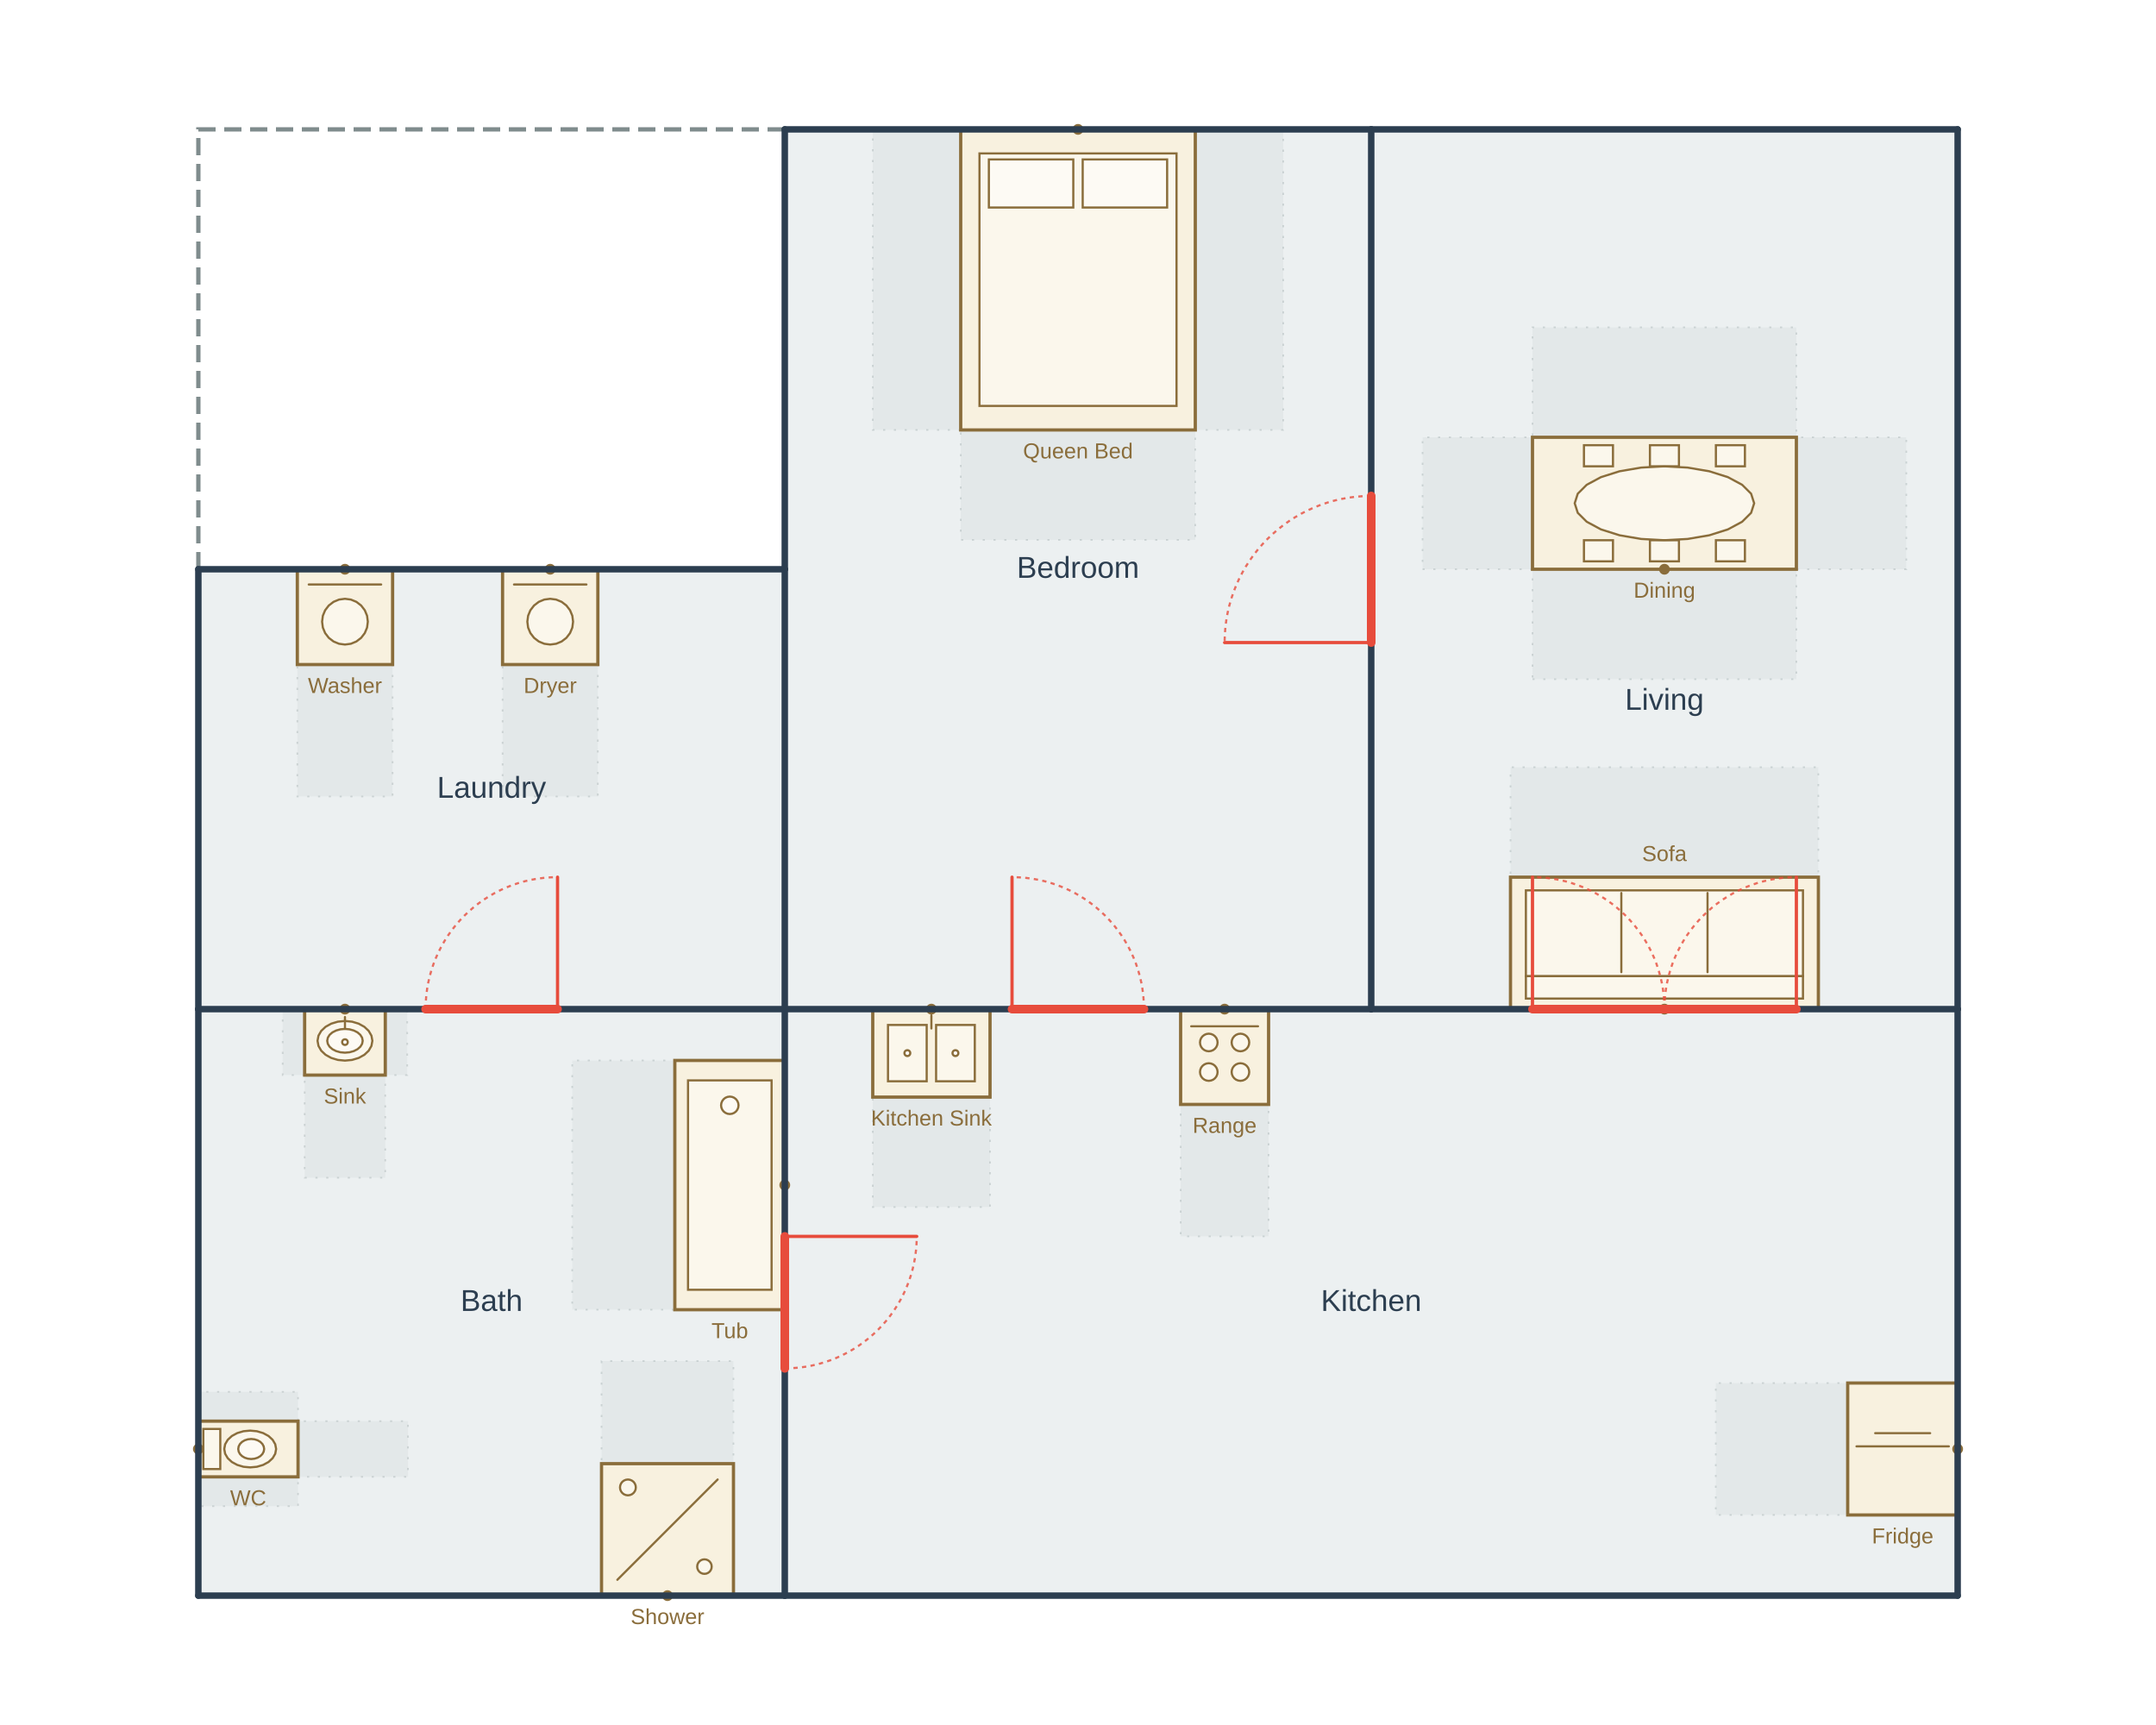
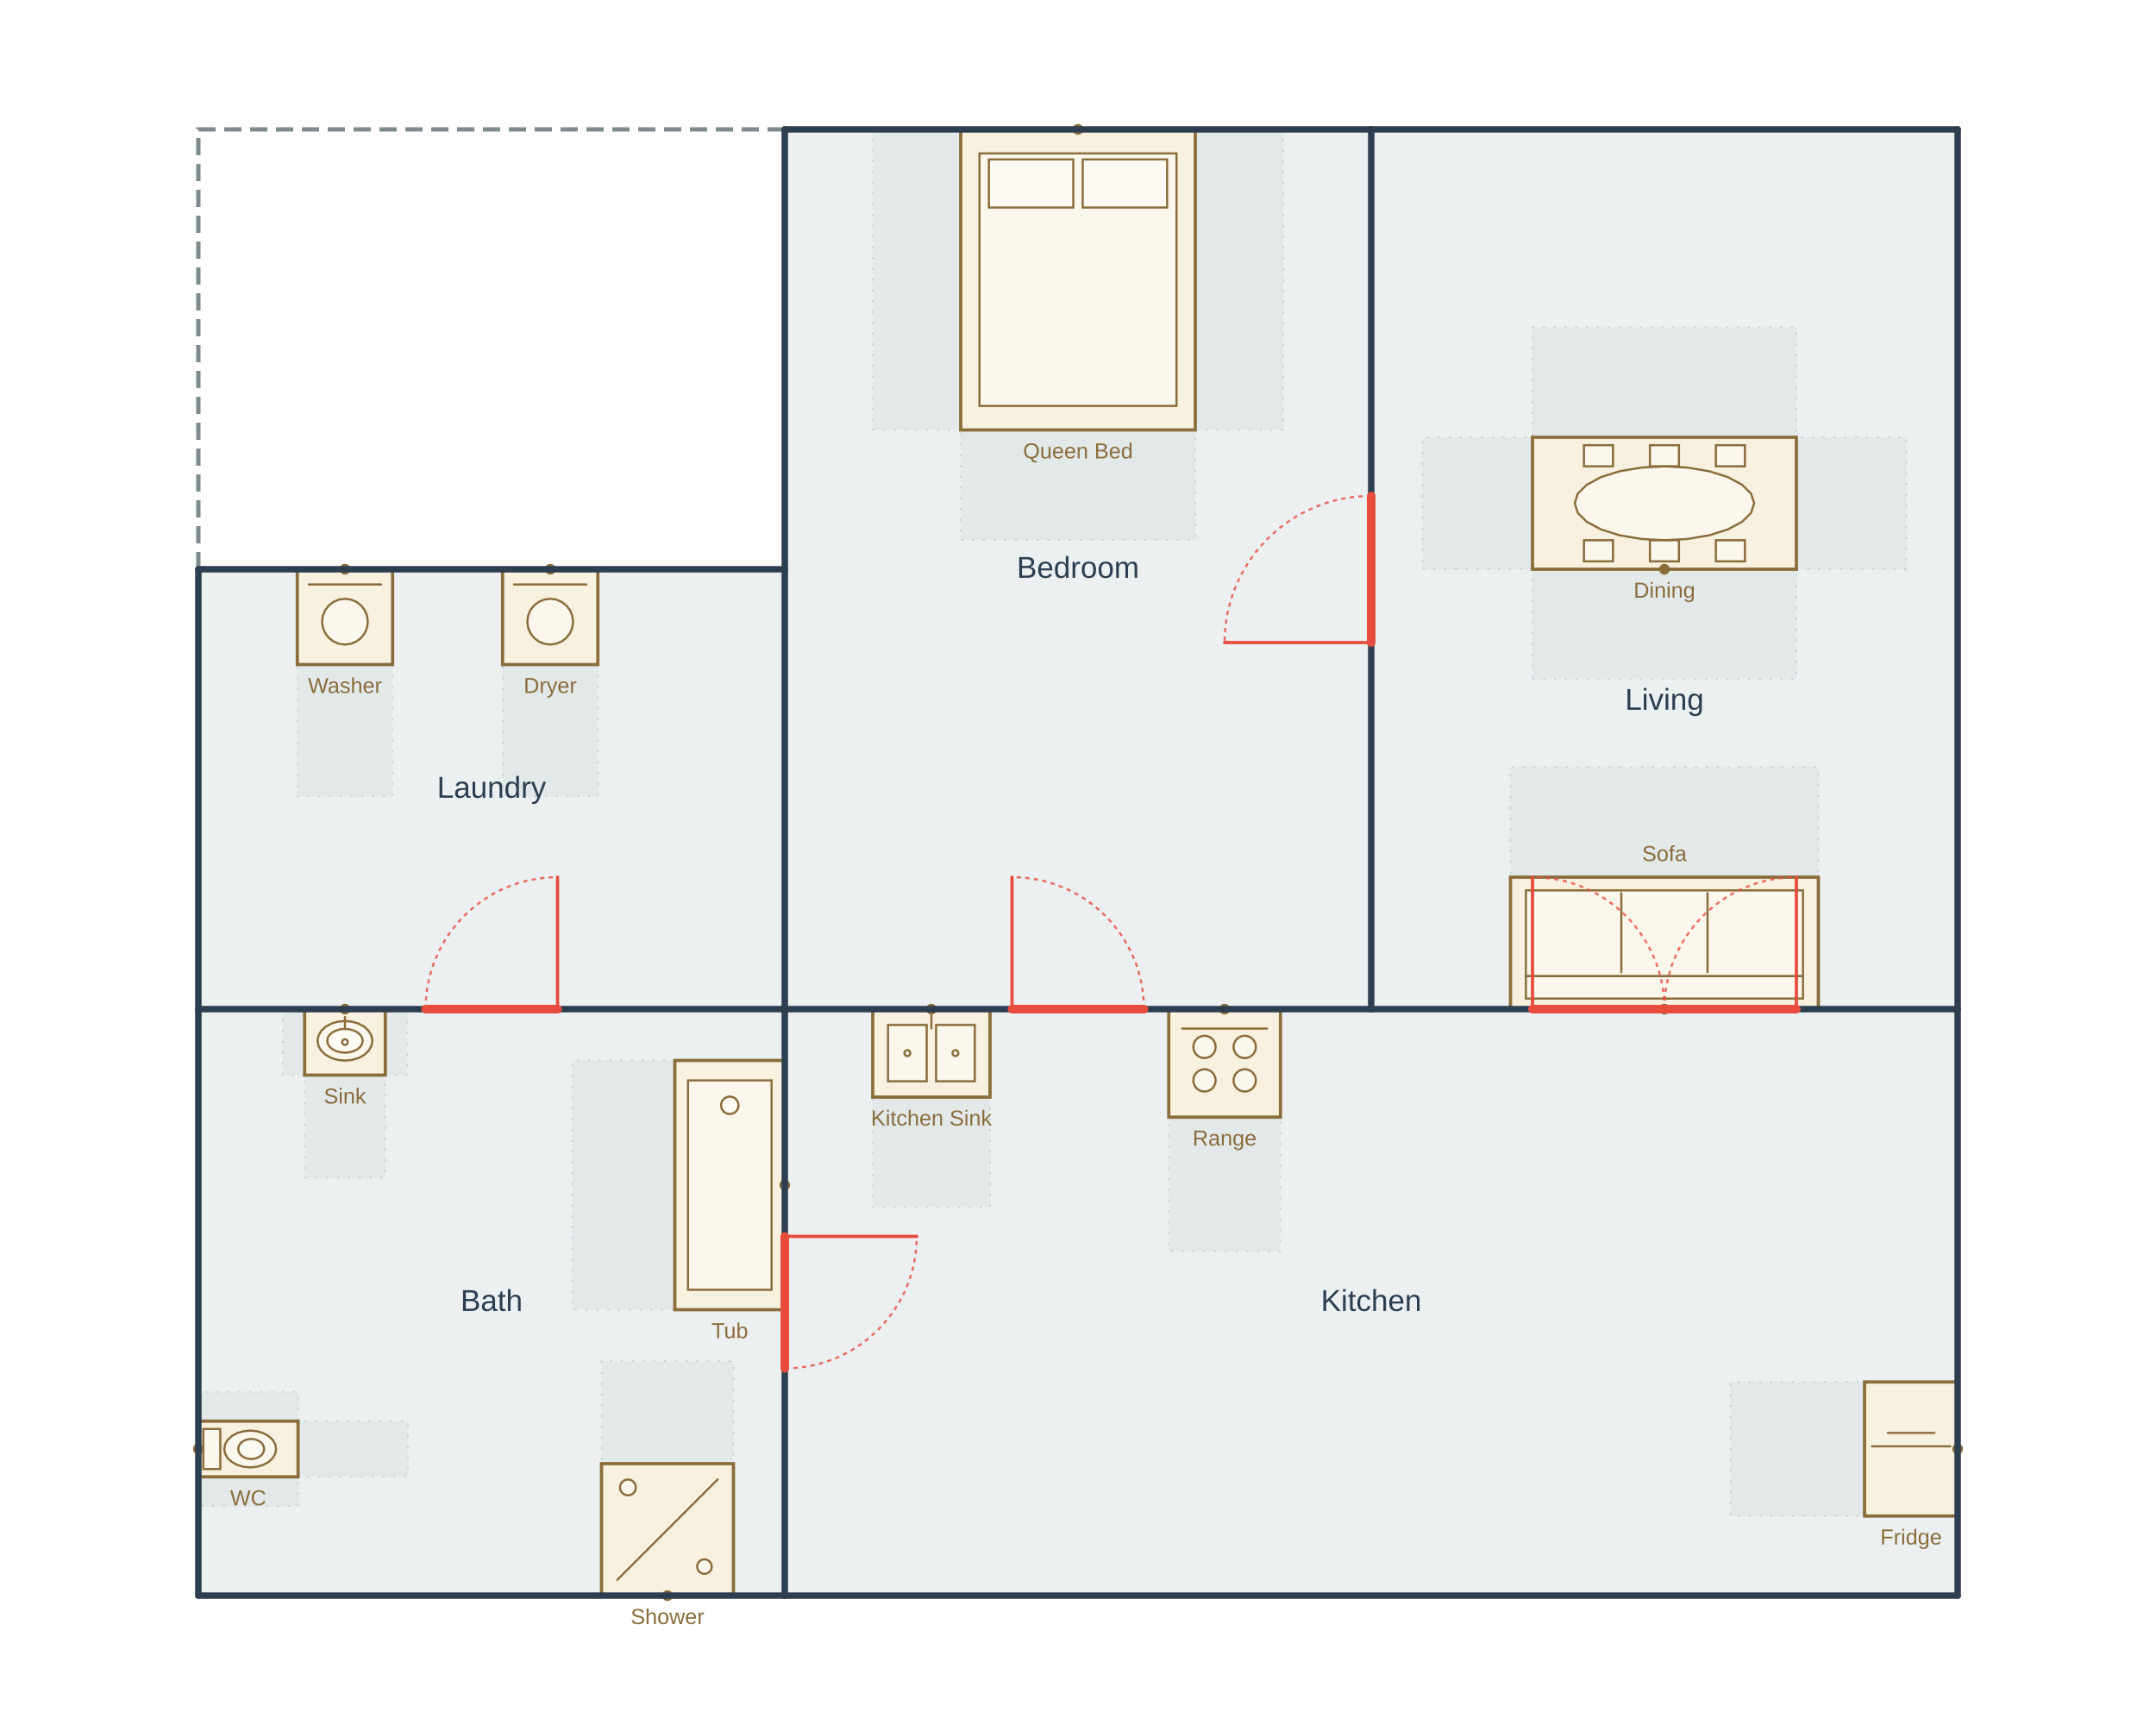
<svg xmlns="http://www.w3.org/2000/svg" width="1000" height="800" viewBox="0 0 1000 800">
  <defs>
    <style>
      .room-label { font-family: Arial, sans-serif; font-weight: 500; }
    </style>
  </defs>
  <rect width="1000" height="800" fill="#ffffff" />
  <path d="M 92.00 740.00 L 908.00 740.00 L 908.00 60.00 L 92.00 60.00 Z" fill="none" stroke="#7f8c8d" stroke-width="2" stroke-dasharray="8,4" />
  <path d="M 92.00 740.00 L 364.00 740.00 L 364.00 468.00 L 92.00 468.00 Z" fill="#ecf0f1" stroke="#bdc3c7" stroke-width="1" />
  <path d="M 364.00 740.00 L 908.00 740.00 L 908.00 468.00 L 364.00 468.00 Z" fill="#ecf0f1" stroke="#bdc3c7" stroke-width="1" />
  <path d="M 92.00 468.00 L 364.00 468.00 L 364.00 264.00 L 92.00 264.00 Z" fill="#ecf0f1" stroke="#bdc3c7" stroke-width="1" />
  <path d="M 364.00 468.00 L 636.00 468.00 L 636.00 60.00 L 364.00 60.00 Z" fill="#ecf0f1" stroke="#bdc3c7" stroke-width="1" />
  <path d="M 636.00 468.00 L 908.00 468.00 L 908.00 60.00 L 636.00 60.00 Z" fill="#ecf0f1" stroke="#bdc3c7" stroke-width="1" />
  <path class="object-clearance" d="M 138.24 659.08 L 138.24 684.92 L 189.24 684.92 L 189.24 659.08 Z" fill="#7f8c8d" fill-opacity="0.08" stroke="#7f8c8d" stroke-opacity="0.28" stroke-width="0.75" stroke-dasharray="1,4" />
  <path class="object-clearance" d="M 92.00 645.48 L 92.00 659.08 L 138.24 659.08 L 138.24 645.48 Z" fill="#7f8c8d" fill-opacity="0.08" stroke="#7f8c8d" stroke-opacity="0.28" stroke-width="0.75" stroke-dasharray="1,4" />
  <path class="object-clearance" d="M 92.00 684.92 L 92.00 698.52 L 138.24 698.52 L 138.24 684.92 Z" fill="#7f8c8d" fill-opacity="0.08" stroke="#7f8c8d" stroke-opacity="0.28" stroke-width="0.75" stroke-dasharray="1,4" />
  <path class="object-clearance" d="M 178.70 498.60 L 141.30 498.60 L 141.30 546.20 L 178.70 546.20 Z" fill="#7f8c8d" fill-opacity="0.08" stroke="#7f8c8d" stroke-opacity="0.28" stroke-width="0.75" stroke-dasharray="1,4" />
  <path class="object-clearance" d="M 188.90 468.00 L 178.70 468.00 L 178.70 498.60 L 188.90 498.60 Z" fill="#7f8c8d" fill-opacity="0.08" stroke="#7f8c8d" stroke-opacity="0.28" stroke-width="0.75" stroke-dasharray="1,4" />
  <path class="object-clearance" d="M 141.30 468.00 L 131.10 468.00 L 131.10 498.60 L 141.30 498.60 Z" fill="#7f8c8d" fill-opacity="0.08" stroke="#7f8c8d" stroke-opacity="0.28" stroke-width="0.75" stroke-dasharray="1,4" />
  <path class="object-clearance" d="M 279.00 678.80 L 340.20 678.80 L 340.20 631.20 L 279.00 631.20 Z" fill="#7f8c8d" fill-opacity="0.08" stroke="#7f8c8d" stroke-opacity="0.28" stroke-width="0.75" stroke-dasharray="1,4" />
  <path class="object-clearance" d="M 313.00 607.40 L 313.00 491.80 L 265.40 491.80 L 265.40 607.40 Z" fill="#7f8c8d" fill-opacity="0.08" stroke="#7f8c8d" stroke-opacity="0.28" stroke-width="0.75" stroke-dasharray="1,4" />
  <path class="object-clearance" d="M 459.20 508.80 L 404.80 508.80 L 404.80 559.80 L 459.20 559.80 Z" fill="#7f8c8d" fill-opacity="0.08" stroke="#7f8c8d" stroke-opacity="0.28" stroke-width="0.75" stroke-dasharray="1,4" />
-   <path class="object-clearance" d="M 588.40 512.20 L 547.60 512.20 L 547.60 573.40 L 588.40 573.40 Z" fill="#7f8c8d" fill-opacity="0.08" stroke="#7f8c8d" stroke-opacity="0.28" stroke-width="0.75" stroke-dasharray="1,4" />
-   <path class="object-clearance" d="M 857.00 702.60 L 857.00 641.40 L 795.80 641.40 L 795.80 702.60 Z" fill="#7f8c8d" fill-opacity="0.08" stroke="#7f8c8d" stroke-opacity="0.28" stroke-width="0.75" stroke-dasharray="1,4" />
+   <path class="object-clearance" d="M 593.91 518.09 L 542.09 518.09 L 542.09 580.27 L 593.91 580.27 Z" fill="#7f8c8d" fill-opacity="0.08" stroke="#7f8c8d" stroke-opacity="0.28" stroke-width="0.75" stroke-dasharray="1,4" />
+   <path class="object-clearance" d="M 864.82 703.09 L 864.82 640.91 L 802.64 640.91 L 802.64 703.09 Z" fill="#7f8c8d" fill-opacity="0.08" stroke="#7f8c8d" stroke-opacity="0.28" stroke-width="0.75" stroke-dasharray="1,4" />
  <path class="object-clearance" d="M 182.10 308.20 L 137.90 308.20 L 137.90 369.40 L 182.10 369.40 Z" fill="#7f8c8d" fill-opacity="0.08" stroke="#7f8c8d" stroke-opacity="0.28" stroke-width="0.75" stroke-dasharray="1,4" />
  <path class="object-clearance" d="M 277.30 308.20 L 233.10 308.20 L 233.10 369.40 L 277.30 369.40 Z" fill="#7f8c8d" fill-opacity="0.08" stroke="#7f8c8d" stroke-opacity="0.28" stroke-width="0.75" stroke-dasharray="1,4" />
  <path class="object-clearance" d="M 554.40 199.40 L 445.60 199.40 L 445.60 250.40 L 554.40 250.40 Z" fill="#7f8c8d" fill-opacity="0.08" stroke="#7f8c8d" stroke-opacity="0.28" stroke-width="0.75" stroke-dasharray="1,4" />
  <path class="object-clearance" d="M 595.20 60.00 L 554.40 60.00 L 554.40 199.40 L 595.20 199.40 Z" fill="#7f8c8d" fill-opacity="0.08" stroke="#7f8c8d" stroke-opacity="0.28" stroke-width="0.75" stroke-dasharray="1,4" />
  <path class="object-clearance" d="M 445.60 60.00 L 404.80 60.00 L 404.80 199.40 L 445.60 199.40 Z" fill="#7f8c8d" fill-opacity="0.08" stroke="#7f8c8d" stroke-opacity="0.28" stroke-width="0.75" stroke-dasharray="1,4" />
  <path class="object-clearance" d="M 700.60 406.80 L 843.40 406.80 L 843.40 355.80 L 700.60 355.80 Z" fill="#7f8c8d" fill-opacity="0.08" stroke="#7f8c8d" stroke-opacity="0.28" stroke-width="0.75" stroke-dasharray="1,4" />
  <path class="object-clearance" d="M 710.80 202.80 L 833.20 202.80 L 833.20 151.80 L 710.80 151.80 Z" fill="#7f8c8d" fill-opacity="0.08" stroke="#7f8c8d" stroke-opacity="0.28" stroke-width="0.75" stroke-dasharray="1,4" />
  <path class="object-clearance" d="M 710.80 315.00 L 833.20 315.00 L 833.20 264.00 L 710.80 264.00 Z" fill="#7f8c8d" fill-opacity="0.08" stroke="#7f8c8d" stroke-opacity="0.28" stroke-width="0.75" stroke-dasharray="1,4" />
  <path class="object-clearance" d="M 659.80 264.00 L 710.80 264.00 L 710.80 202.80 L 659.80 202.80 Z" fill="#7f8c8d" fill-opacity="0.08" stroke="#7f8c8d" stroke-opacity="0.28" stroke-width="0.75" stroke-dasharray="1,4" />
  <path class="object-clearance" d="M 833.20 264.00 L 884.20 264.00 L 884.20 202.80 L 833.20 202.80 Z" fill="#7f8c8d" fill-opacity="0.08" stroke="#7f8c8d" stroke-opacity="0.28" stroke-width="0.75" stroke-dasharray="1,4" />
  <g class="fixture fixture-toilet" data-object="wc1" data-catalog-id="builtin.sanitary.toilet.floor_mounted">
    <path class="fixture-base fixture-toilet" d="M 92.00 659.08 L 92.00 684.92 L 138.24 684.92 L 138.24 659.08 Z" fill="#f8f1df" stroke="#8a6d3b" stroke-width="1.5" />
    <path class="fixture-detail fixture-toilet-tank" d="M 94.31 662.70 L 94.31 681.30 L 102.17 681.30 L 102.17 662.70 Z" fill="#ffffff" fill-opacity="0.42" stroke="#8a6d3b" stroke-width="1" />
    <path class="fixture-detail fixture-toilet-bowl" d="M 116.04 680.53 L 119.16 680.24 L 122.06 679.38 L 124.55 678.03 L 126.46 676.26 L 127.66 674.21 L 128.07 672.00 L 127.66 669.79 L 126.46 667.74 L 124.55 665.97 L 122.06 664.62 L 119.16 663.76 L 116.04 663.47 L 112.93 663.76 L 110.03 664.62 L 107.54 665.97 L 105.63 667.74 L 104.43 669.79 L 104.02 672.00 L 104.43 674.21 L 105.63 676.26 L 107.54 678.03 L 110.03 679.38 L 112.93 680.24 Z" fill="#ffffff" fill-opacity="0.42" stroke="#8a6d3b" stroke-width="1" />
    <path class="fixture-detail fixture-toilet-water" d="M 116.51 676.65 L 118.06 676.49 L 119.51 676.03 L 120.76 675.29 L 121.71 674.33 L 122.31 673.20 L 122.52 672.00 L 122.31 670.80 L 121.71 669.67 L 120.76 668.71 L 119.51 667.97 L 118.06 667.51 L 116.51 667.35 L 114.95 667.51 L 113.50 667.97 L 112.26 668.71 L 111.30 669.67 L 110.70 670.80 L 110.50 672.00 L 110.70 673.20 L 111.30 674.33 L 112.26 675.29 L 113.50 676.03 L 114.95 676.49 Z" fill="#ffffff" fill-opacity="0.42" stroke="#8a6d3b" stroke-width="1" />
  </g>
  <circle data-object-origin="wc1" cx="92.00" cy="672.00" r="2.5" fill="#8a6d3b" />
  <g class="fixture fixture-bath-sink" data-object="lav1" data-catalog-id="builtin.sanitary.sink.wall_hung">
    <path class="fixture-base fixture-bath-sink" d="M 178.70 468.00 L 141.30 468.00 L 141.30 498.60 L 178.70 498.60 Z" fill="#f8f1df" stroke="#8a6d3b" stroke-width="1.5" />
    <path class="fixture-detail fixture-sink-basin" d="M 147.28 482.69 L 147.72 485.06 L 148.99 487.28 L 151.01 489.18 L 153.64 490.64 L 156.71 491.56 L 160.00 491.87 L 163.29 491.56 L 166.36 490.64 L 168.99 489.18 L 171.01 487.28 L 172.28 485.06 L 172.72 482.69 L 172.28 480.31 L 171.01 478.10 L 168.99 476.20 L 166.36 474.74 L 163.29 473.82 L 160.00 473.51 L 156.71 473.82 L 153.64 474.74 L 151.01 476.20 L 148.99 478.10 L 147.72 480.31 Z" fill="#ffffff" fill-opacity="0.42" stroke="#8a6d3b" stroke-width="1" />
    <path class="fixture-detail fixture-sink-inner" d="M 151.77 482.69 L 152.05 484.11 L 152.87 485.44 L 154.18 486.58 L 155.89 487.46 L 157.87 488.01 L 160.00 488.20 L 162.13 488.01 L 164.11 487.46 L 165.82 486.58 L 167.13 485.44 L 167.95 484.11 L 168.23 482.69 L 167.95 481.26 L 167.13 479.93 L 165.82 478.79 L 164.11 477.92 L 162.13 477.37 L 160.00 477.18 L 157.87 477.37 L 155.89 477.92 L 154.18 478.79 L 152.87 479.93 L 152.05 481.26 Z" fill="#ffffff" fill-opacity="0.42" stroke="#8a6d3b" stroke-width="1" />
    <path class="fixture-detail fixture-drain" d="M 158.69 483.30 L 158.74 483.64 L 158.87 483.95 L 159.07 484.23 L 159.35 484.43 L 159.66 484.56 L 160.00 484.61 L 160.34 484.56 L 160.65 484.43 L 160.93 484.23 L 161.13 483.95 L 161.26 483.64 L 161.31 483.30 L 161.26 482.96 L 161.13 482.65 L 160.93 482.37 L 160.65 482.17 L 160.34 482.04 L 160.00 481.99 L 159.66 482.04 L 159.35 482.17 L 159.07 482.37 L 158.87 482.65 L 158.74 482.96 Z" fill="#ffffff" fill-opacity="0.42" stroke="#8a6d3b" stroke-width="1" />
    <line class="fixture-detail fixture-faucet" x1="160.00" y1="471.67" x2="160.00" y2="477.18" stroke="#8a6d3b" stroke-width="1" stroke-linecap="round" />
  </g>
  <circle data-object-origin="lav1" cx="160.00" cy="468.00" r="2.5" fill="#8a6d3b" />
  <g class="fixture fixture-shower" data-object="shower1" data-catalog-id="builtin.sanitary.shower.size_900x900">
    <path class="fixture-base fixture-shower" d="M 279.00 740.00 L 340.20 740.00 L 340.20 678.80 L 279.00 678.80 Z" fill="#f8f1df" stroke="#8a6d3b" stroke-width="1.5" />
    <line class="fixture-detail fixture-shower-slope" x1="286.34" y1="732.66" x2="332.86" y2="686.14" stroke="#8a6d3b" stroke-width="1" stroke-linecap="round" />
    <path class="fixture-detail fixture-drain" d="M 330.10 726.54 L 329.99 725.66 L 329.65 724.85 L 329.12 724.16 L 328.42 723.62 L 327.61 723.28 L 326.74 723.17 L 325.86 723.28 L 325.05 723.62 L 324.36 724.16 L 323.82 724.85 L 323.48 725.66 L 323.37 726.54 L 323.48 727.41 L 323.82 728.22 L 324.36 728.92 L 325.05 729.45 L 325.86 729.79 L 326.74 729.90 L 327.61 729.79 L 328.42 729.45 L 329.12 728.92 L 329.65 728.22 L 329.99 727.41 Z" fill="#ffffff" fill-opacity="0.42" stroke="#8a6d3b" stroke-width="1" />
    <path class="fixture-detail fixture-shower-head" d="M 294.91 689.82 L 294.79 688.87 L 294.42 687.98 L 293.84 687.22 L 293.08 686.64 L 292.19 686.27 L 291.24 686.14 L 290.29 686.27 L 289.40 686.64 L 288.64 687.22 L 288.06 687.98 L 287.69 688.87 L 287.57 689.82 L 287.69 690.77 L 288.06 691.65 L 288.64 692.41 L 289.40 693.00 L 290.29 693.36 L 291.24 693.49 L 292.19 693.36 L 293.08 693.00 L 293.84 692.41 L 294.42 691.65 L 294.79 690.77 Z" fill="#ffffff" fill-opacity="0.42" stroke="#8a6d3b" stroke-width="1" />
  </g>
  <circle data-object-origin="shower1" cx="309.60" cy="740.00" r="2.5" fill="#8a6d3b" />
  <g class="fixture fixture-tub" data-object="tub1" data-catalog-id="builtin.sanitary.tub.size_1700">
    <path class="fixture-base fixture-tub" d="M 364.00 607.40 L 364.00 491.80 L 313.00 491.80 L 313.00 607.40 Z" fill="#f8f1df" stroke="#8a6d3b" stroke-width="1.5" />
    <path class="fixture-detail fixture-tub-basin" d="M 357.88 598.15 L 357.88 501.05 L 319.12 501.05 L 319.12 598.15 Z" fill="#ffffff" fill-opacity="0.42" stroke="#8a6d3b" stroke-width="1" />
    <path class="fixture-detail fixture-drain" d="M 338.50 508.56 L 337.45 508.70 L 336.48 509.10 L 335.64 509.75 L 335.00 510.59 L 334.59 511.56 L 334.45 512.61 L 334.59 513.66 L 335.00 514.63 L 335.64 515.47 L 336.48 516.11 L 337.45 516.52 L 338.50 516.65 L 339.55 516.52 L 340.52 516.11 L 341.36 515.47 L 342.00 514.63 L 342.41 513.66 L 342.55 512.61 L 342.41 511.56 L 342.00 510.59 L 341.36 509.75 L 340.52 509.10 L 339.55 508.70 Z" fill="#ffffff" fill-opacity="0.42" stroke="#8a6d3b" stroke-width="1" />
  </g>
  <circle data-object-origin="tub1" cx="364.00" cy="549.60" r="2.5" fill="#8a6d3b" />
  <g class="fixture fixture-kitchen-sink" data-object="kitchen_sink1" data-catalog-id="builtin.kitchen.sink">
    <path class="fixture-base fixture-kitchen-sink" d="M 459.20 468.00 L 404.80 468.00 L 404.80 508.80 L 459.20 508.80 Z" fill="#f8f1df" stroke="#8a6d3b" stroke-width="1.5" />
    <path class="fixture-detail fixture-sink-basin" d="M 452.13 475.34 L 434.18 475.34 L 434.18 501.46 L 452.13 501.46 Z" fill="#ffffff" fill-opacity="0.42" stroke="#8a6d3b" stroke-width="1" />
    <path class="fixture-detail fixture-sink-basin" d="M 429.82 475.34 L 411.87 475.34 L 411.87 501.46 L 429.82 501.46 Z" fill="#ffffff" fill-opacity="0.42" stroke="#8a6d3b" stroke-width="1" />
    <path class="fixture-detail fixture-drain" d="M 441.79 488.40 L 441.84 488.75 L 441.97 489.08 L 442.19 489.36 L 442.47 489.58 L 442.80 489.71 L 443.15 489.76 L 443.50 489.71 L 443.83 489.58 L 444.11 489.36 L 444.33 489.08 L 444.47 488.75 L 444.51 488.40 L 444.47 488.05 L 444.33 487.72 L 444.11 487.44 L 443.83 487.22 L 443.50 487.09 L 443.15 487.04 L 442.80 487.09 L 442.47 487.22 L 442.19 487.44 L 441.97 487.72 L 441.84 488.05 Z" fill="#ffffff" fill-opacity="0.42" stroke="#8a6d3b" stroke-width="1" />
    <path class="fixture-detail fixture-drain" d="M 419.49 488.40 L 419.53 488.75 L 419.67 489.08 L 419.89 489.36 L 420.17 489.58 L 420.50 489.71 L 420.85 489.76 L 421.20 489.71 L 421.53 489.58 L 421.81 489.36 L 422.03 489.08 L 422.16 488.75 L 422.21 488.40 L 422.16 488.05 L 422.03 487.72 L 421.81 487.44 L 421.53 487.22 L 421.20 487.09 L 420.85 487.04 L 420.50 487.09 L 420.17 487.22 L 419.89 487.44 L 419.67 487.72 L 419.53 488.05 Z" fill="#ffffff" fill-opacity="0.42" stroke="#8a6d3b" stroke-width="1" />
    <line class="fixture-detail fixture-faucet" x1="432.00" y1="470.86" x2="432.00" y2="476.98" stroke="#8a6d3b" stroke-width="1" stroke-linecap="round" />
  </g>
  <circle data-object-origin="kitchen_sink1" cx="432.00" cy="468.00" r="2.5" fill="#8a6d3b" />
-   <g class="fixture fixture-range" data-object="range1" data-catalog-id="builtin.kitchen.range.size_600">
-     <path class="fixture-base fixture-range" d="M 588.40 468.00 L 547.60 468.00 L 547.60 512.20 L 588.40 512.20 Z" fill="#f8f1df" stroke="#8a6d3b" stroke-width="1.5" />
-     <path class="fixture-detail fixture-burner" d="M 571.26 483.47 L 571.40 484.53 L 571.81 485.51 L 572.46 486.35 L 573.30 487.00 L 574.29 487.41 L 575.34 487.55 L 576.40 487.41 L 577.38 487.00 L 578.23 486.35 L 578.88 485.51 L 579.28 484.53 L 579.42 483.47 L 579.28 482.41 L 578.88 481.43 L 578.23 480.59 L 577.38 479.94 L 576.40 479.53 L 575.34 479.39 L 574.29 479.53 L 573.30 479.94 L 572.46 480.59 L 571.81 481.43 L 571.40 482.41 Z" fill="#ffffff" fill-opacity="0.42" stroke="#8a6d3b" stroke-width="1" />
-     <path class="fixture-detail fixture-burner" d="M 556.58 483.47 L 556.72 484.53 L 557.12 485.51 L 557.77 486.35 L 558.62 487.00 L 559.60 487.41 L 560.66 487.55 L 561.71 487.41 L 562.70 487.00 L 563.54 486.35 L 564.19 485.51 L 564.60 484.53 L 564.74 483.47 L 564.60 482.41 L 564.19 481.43 L 563.54 480.59 L 562.70 479.94 L 561.71 479.53 L 560.66 479.39 L 559.60 479.53 L 558.62 479.94 L 557.77 480.59 L 557.12 481.43 L 556.72 482.41 Z" fill="#ffffff" fill-opacity="0.42" stroke="#8a6d3b" stroke-width="1" />
-     <path class="fixture-detail fixture-burner" d="M 571.26 497.17 L 571.40 498.23 L 571.81 499.21 L 572.46 500.06 L 573.30 500.71 L 574.29 501.11 L 575.34 501.25 L 576.40 501.11 L 577.38 500.71 L 578.23 500.06 L 578.88 499.21 L 579.28 498.23 L 579.42 497.17 L 579.28 496.12 L 578.88 495.13 L 578.23 494.29 L 577.38 493.64 L 576.40 493.23 L 575.34 493.09 L 574.29 493.23 L 573.30 493.64 L 572.46 494.29 L 571.81 495.13 L 571.40 496.12 Z" fill="#ffffff" fill-opacity="0.42" stroke="#8a6d3b" stroke-width="1" />
-     <path class="fixture-detail fixture-burner" d="M 556.58 497.17 L 556.72 498.23 L 557.12 499.21 L 557.77 500.06 L 558.62 500.71 L 559.60 501.11 L 560.66 501.25 L 561.71 501.11 L 562.70 500.71 L 563.54 500.06 L 564.19 499.21 L 564.60 498.23 L 564.74 497.17 L 564.60 496.12 L 564.19 495.13 L 563.54 494.29 L 562.70 493.64 L 561.71 493.23 L 560.66 493.09 L 559.60 493.23 L 558.62 493.64 L 557.77 494.29 L 557.12 495.13 L 556.72 496.12 Z" fill="#ffffff" fill-opacity="0.42" stroke="#8a6d3b" stroke-width="1" />
-     <line class="fixture-detail fixture-control-line" x1="583.50" y1="475.96" x2="552.50" y2="475.96" stroke="#8a6d3b" stroke-width="1" stroke-linecap="round" />
+   <g class="fixture fixture-range" data-object="range1" data-catalog-id="builtin.kitchen.range.size_30in">
+     <path class="fixture-base fixture-range" d="M 593.91 468.00 L 542.09 468.00 L 542.09 518.09 L 593.91 518.09 Z" fill="#f8f1df" stroke="#8a6d3b" stroke-width="1.5" />
+     <path class="fixture-detail fixture-burner" d="M 572.15 485.53 L 572.32 486.87 L 572.84 488.12 L 573.66 489.20 L 574.74 490.02 L 575.99 490.54 L 577.33 490.71 L 578.67 490.54 L 579.92 490.02 L 580.99 489.20 L 581.81 488.12 L 582.33 486.87 L 582.51 485.53 L 582.33 484.19 L 581.81 482.94 L 580.99 481.87 L 579.92 481.04 L 578.67 480.53 L 577.33 480.35 L 575.99 480.53 L 574.74 481.04 L 573.66 481.87 L 572.84 482.94 L 572.32 484.19 Z" fill="#ffffff" fill-opacity="0.42" stroke="#8a6d3b" stroke-width="1" />
+     <path class="fixture-detail fixture-burner" d="M 553.49 485.53 L 553.67 486.87 L 554.19 488.12 L 555.01 489.20 L 556.08 490.02 L 557.33 490.54 L 558.67 490.71 L 560.01 490.54 L 561.26 490.02 L 562.34 489.20 L 563.16 488.12 L 563.68 486.87 L 563.85 485.53 L 563.68 484.19 L 563.16 482.94 L 562.34 481.87 L 561.26 481.04 L 560.01 480.53 L 558.67 480.35 L 557.33 480.53 L 556.08 481.04 L 555.01 481.87 L 554.19 482.94 L 553.67 484.19 Z" fill="#ffffff" fill-opacity="0.42" stroke="#8a6d3b" stroke-width="1" />
+     <path class="fixture-detail fixture-burner" d="M 572.15 501.06 L 572.32 502.40 L 572.84 503.65 L 573.66 504.72 L 574.74 505.55 L 575.99 506.06 L 577.33 506.24 L 578.67 506.06 L 579.92 505.55 L 580.99 504.72 L 581.81 503.65 L 582.33 502.40 L 582.51 501.06 L 582.33 499.72 L 581.81 498.47 L 580.99 497.39 L 579.92 496.57 L 578.67 496.05 L 577.33 495.88 L 575.99 496.05 L 574.74 496.57 L 573.66 497.39 L 572.84 498.47 L 572.32 499.72 Z" fill="#ffffff" fill-opacity="0.42" stroke="#8a6d3b" stroke-width="1" />
+     <path class="fixture-detail fixture-burner" d="M 553.49 501.06 L 553.67 502.40 L 554.19 503.65 L 555.01 504.72 L 556.08 505.55 L 557.33 506.06 L 558.67 506.24 L 560.01 506.06 L 561.26 505.55 L 562.34 504.72 L 563.16 503.65 L 563.68 502.40 L 563.85 501.06 L 563.68 499.72 L 563.16 498.47 L 562.34 497.39 L 561.26 496.57 L 560.01 496.05 L 558.67 495.88 L 557.33 496.05 L 556.08 496.57 L 555.01 497.39 L 554.19 498.47 L 553.67 499.72 Z" fill="#ffffff" fill-opacity="0.42" stroke="#8a6d3b" stroke-width="1" />
+     <line class="fixture-detail fixture-control-line" x1="587.69" y1="477.02" x2="548.31" y2="477.02" stroke="#8a6d3b" stroke-width="1" stroke-linecap="round" />
  </g>
  <circle data-object-origin="range1" cx="568.00" cy="468.00" r="2.5" fill="#8a6d3b" />
-   <g class="fixture fixture-fridge" data-object="fridge1" data-catalog-id="builtin.kitchen.fridge.size_900">
-     <path class="fixture-base fixture-fridge" d="M 908.00 702.60 L 908.00 641.40 L 857.00 641.40 L 857.00 702.60 Z" fill="#f8f1df" stroke="#8a6d3b" stroke-width="1.5" />
-     <line class="fixture-detail fixture-door-split" x1="903.92" y1="670.78" x2="861.08" y2="670.78" stroke="#8a6d3b" stroke-width="1" stroke-linecap="round" />
-     <line class="fixture-detail fixture-handle" x1="895.25" y1="664.66" x2="869.75" y2="664.66" stroke="#8a6d3b" stroke-width="1" stroke-linecap="round" />
+   <g class="fixture fixture-fridge" data-object="fridge1" data-catalog-id="builtin.kitchen.fridge.counter_depth_36in">
+     <path class="fixture-base fixture-fridge" d="M 908.00 703.09 L 908.00 640.91 L 864.82 640.91 L 864.82 703.09 Z" fill="#f8f1df" stroke="#8a6d3b" stroke-width="1.5" />
+     <line class="fixture-detail fixture-door-split" x1="904.55" y1="670.76" x2="868.27" y2="670.76" stroke="#8a6d3b" stroke-width="1" stroke-linecap="round" />
+     <line class="fixture-detail fixture-handle" x1="897.21" y1="664.54" x2="875.62" y2="664.54" stroke="#8a6d3b" stroke-width="1" stroke-linecap="round" />
  </g>
  <circle data-object-origin="fridge1" cx="908.00" cy="672.00" r="2.5" fill="#8a6d3b" />
  <g class="fixture fixture-washer" data-object="washer1" data-catalog-id="builtin.laundry.washer">
    <path class="fixture-base fixture-washer" d="M 182.10 264.00 L 137.90 264.00 L 137.90 308.20 L 182.10 308.20 Z" fill="#f8f1df" stroke="#8a6d3b" stroke-width="1.5" />
    <path class="fixture-detail fixture-washer-drum" d="M 149.39 288.31 L 149.75 291.06 L 150.81 293.61 L 152.50 295.81 L 154.70 297.50 L 157.25 298.56 L 160.00 298.92 L 162.75 298.56 L 165.30 297.50 L 167.50 295.81 L 169.19 293.61 L 170.25 291.06 L 170.61 288.31 L 170.25 285.56 L 169.19 283.01 L 167.50 280.81 L 165.30 279.12 L 162.75 278.06 L 160.00 277.70 L 157.25 278.06 L 154.70 279.12 L 152.50 280.81 L 150.81 283.01 L 149.75 285.56 Z" fill="#ffffff" fill-opacity="0.42" stroke="#8a6d3b" stroke-width="1" />
    <line class="fixture-detail fixture-washer-controls" x1="176.80" y1="271.07" x2="143.20" y2="271.07" stroke="#8a6d3b" stroke-width="1" stroke-linecap="round" />
  </g>
  <circle data-object-origin="washer1" cx="160.00" cy="264.00" r="2.5" fill="#8a6d3b" />
  <g class="fixture fixture-dryer" data-object="dryer1" data-catalog-id="builtin.laundry.dryer">
    <path class="fixture-base fixture-dryer" d="M 277.30 264.00 L 233.10 264.00 L 233.10 308.20 L 277.30 308.20 Z" fill="#f8f1df" stroke="#8a6d3b" stroke-width="1.5" />
    <path class="fixture-detail fixture-dryer-drum" d="M 244.59 288.31 L 244.95 291.06 L 246.01 293.61 L 247.70 295.81 L 249.90 297.50 L 252.45 298.56 L 255.20 298.92 L 257.95 298.56 L 260.50 297.50 L 262.70 295.81 L 264.39 293.61 L 265.45 291.06 L 265.81 288.31 L 265.45 285.56 L 264.39 283.01 L 262.70 280.81 L 260.50 279.12 L 257.95 278.06 L 255.20 277.70 L 252.45 278.06 L 249.90 279.12 L 247.70 280.81 L 246.01 283.01 L 244.95 285.56 Z" fill="#ffffff" fill-opacity="0.42" stroke="#8a6d3b" stroke-width="1" />
    <line class="fixture-detail fixture-dryer-controls" x1="272.00" y1="271.07" x2="238.40" y2="271.07" stroke="#8a6d3b" stroke-width="1" stroke-linecap="round" />
  </g>
  <circle data-object-origin="dryer1" cx="255.20" cy="264.00" r="2.5" fill="#8a6d3b" />
  <g class="fixture fixture-bed" data-object="bed1" data-catalog-id="builtin.furniture.bed.queen">
    <path class="fixture-base fixture-bed" d="M 554.40 60.00 L 445.60 60.00 L 445.60 199.40 L 554.40 199.40 Z" fill="#f8f1df" stroke="#8a6d3b" stroke-width="1.5" />
    <path class="fixture-detail fixture-mattress" d="M 545.70 71.15 L 454.30 71.15 L 454.30 188.25 L 545.70 188.25 Z" fill="#ffffff" fill-opacity="0.42" stroke="#8a6d3b" stroke-width="1" />
    <path class="fixture-detail fixture-pillow" d="M 541.34 73.94 L 502.18 73.94 L 502.18 96.24 L 541.34 96.24 Z" fill="#ffffff" fill-opacity="0.42" stroke="#8a6d3b" stroke-width="1" />
    <path class="fixture-detail fixture-pillow" d="M 497.82 73.94 L 458.66 73.94 L 458.66 96.24 L 497.82 96.24 Z" fill="#ffffff" fill-opacity="0.42" stroke="#8a6d3b" stroke-width="1" />
  </g>
  <circle data-object-origin="bed1" cx="500.00" cy="60.00" r="2.5" fill="#8a6d3b" />
  <g class="fixture fixture-sofa" data-object="sofa1" data-catalog-id="builtin.furniture.sofa.three_seat">
    <path class="fixture-base fixture-sofa" d="M 700.60 468.00 L 843.40 468.00 L 843.40 406.80 L 700.60 406.80 Z" fill="#f8f1df" stroke="#8a6d3b" stroke-width="1.5" />
    <path class="fixture-detail fixture-sofa-back" d="M 707.74 463.10 L 836.26 463.10 L 836.26 452.70 L 707.74 452.70 Z" fill="#ffffff" fill-opacity="0.42" stroke="#8a6d3b" stroke-width="1" />
    <path class="fixture-detail fixture-sofa-seat" d="M 707.74 452.70 L 836.26 452.70 L 836.26 412.92 L 707.74 412.92 Z" fill="#ffffff" fill-opacity="0.42" stroke="#8a6d3b" stroke-width="1" />
    <line class="fixture-detail fixture-sofa-cushion" x1="752.01" y1="450.86" x2="752.01" y2="414.14" stroke="#8a6d3b" stroke-width="1" stroke-linecap="round" />
    <line class="fixture-detail fixture-sofa-cushion" x1="791.99" y1="450.86" x2="791.99" y2="414.14" stroke="#8a6d3b" stroke-width="1" stroke-linecap="round" />
  </g>
  <circle data-object-origin="sofa1" cx="772.00" cy="468.00" r="2.5" fill="#8a6d3b" />
  <g class="fixture fixture-dining-table" data-object="dining1" data-catalog-id="builtin.furniture.table.dining_6">
    <path class="fixture-base fixture-dining-table" d="M 710.80 264.00 L 833.20 264.00 L 833.20 202.80 L 710.80 202.80 Z" fill="#f8f1df" stroke="#8a6d3b" stroke-width="1.5" />
    <path class="fixture-detail fixture-table-top" d="M 813.62 233.40 L 812.20 228.96 L 808.04 224.83 L 801.43 221.28 L 792.81 218.56 L 782.77 216.85 L 772.00 216.26 L 761.23 216.85 L 751.19 218.56 L 742.57 221.28 L 735.96 224.83 L 731.80 228.96 L 730.38 233.40 L 731.80 237.84 L 735.96 241.97 L 742.57 245.52 L 751.19 248.24 L 761.23 249.95 L 772.00 250.54 L 782.77 249.95 L 792.81 248.24 L 801.43 245.52 L 808.04 241.97 L 812.20 237.84 Z" fill="#ffffff" fill-opacity="0.42" stroke="#8a6d3b" stroke-width="1" />
    <path class="fixture-detail fixture-chair" d="M 734.67 260.33 L 748.13 260.33 L 748.13 250.54 L 734.67 250.54 Z" fill="#ffffff" fill-opacity="0.42" stroke="#8a6d3b" stroke-width="1" />
    <path class="fixture-detail fixture-chair" d="M 734.67 216.26 L 748.13 216.26 L 748.13 206.47 L 734.67 206.47 Z" fill="#ffffff" fill-opacity="0.42" stroke="#8a6d3b" stroke-width="1" />
    <path class="fixture-detail fixture-chair" d="M 765.27 260.33 L 778.73 260.33 L 778.73 250.54 L 765.27 250.54 Z" fill="#ffffff" fill-opacity="0.42" stroke="#8a6d3b" stroke-width="1" />
    <path class="fixture-detail fixture-chair" d="M 765.27 216.26 L 778.73 216.26 L 778.73 206.47 L 765.27 206.47 Z" fill="#ffffff" fill-opacity="0.42" stroke="#8a6d3b" stroke-width="1" />
    <path class="fixture-detail fixture-chair" d="M 795.87 260.33 L 809.33 260.33 L 809.33 250.54 L 795.87 250.54 Z" fill="#ffffff" fill-opacity="0.42" stroke="#8a6d3b" stroke-width="1" />
    <path class="fixture-detail fixture-chair" d="M 795.87 216.26 L 809.33 216.26 L 809.33 206.47 L 795.87 206.47 Z" fill="#ffffff" fill-opacity="0.42" stroke="#8a6d3b" stroke-width="1" />
  </g>
  <circle data-object-origin="dining1" cx="772.00" cy="264.00" r="2.5" fill="#8a6d3b" />
  <line x1="364.00" y1="740.00" x2="364.00" y2="468.00" stroke="#2c3e50" stroke-width="3" stroke-linecap="round" />
  <line x1="92.00" y1="468.00" x2="364.00" y2="468.00" stroke="#2c3e50" stroke-width="3" stroke-linecap="round" />
  <line x1="364.00" y1="468.00" x2="636.00" y2="468.00" stroke="#2c3e50" stroke-width="3" stroke-linecap="round" />
  <line x1="636.00" y1="468.00" x2="908.00" y2="468.00" stroke="#2c3e50" stroke-width="3" stroke-linecap="round" />
  <line x1="364.00" y1="468.00" x2="364.00" y2="264.00" stroke="#2c3e50" stroke-width="3" stroke-linecap="round" />
  <line x1="636.00" y1="468.00" x2="636.00" y2="60.00" stroke="#2c3e50" stroke-width="3" stroke-linecap="round" />
  <line x1="92.00" y1="740.00" x2="364.00" y2="740.00" stroke="#2c3e50" stroke-width="3" stroke-linecap="round" />
  <line x1="92.00" y1="740.00" x2="92.00" y2="468.00" stroke="#2c3e50" stroke-width="3" stroke-linecap="round" />
  <line x1="364.00" y1="740.00" x2="908.00" y2="740.00" stroke="#2c3e50" stroke-width="3" stroke-linecap="round" />
  <line x1="908.00" y1="740.00" x2="908.00" y2="468.00" stroke="#2c3e50" stroke-width="3" stroke-linecap="round" />
  <line x1="92.00" y1="264.00" x2="364.00" y2="264.00" stroke="#2c3e50" stroke-width="3" stroke-linecap="round" />
  <line x1="92.00" y1="468.00" x2="92.00" y2="264.00" stroke="#2c3e50" stroke-width="3" stroke-linecap="round" />
  <line x1="364.00" y1="60.00" x2="636.00" y2="60.00" stroke="#2c3e50" stroke-width="3" stroke-linecap="round" />
  <line x1="364.00" y1="264.00" x2="364.00" y2="60.00" stroke="#2c3e50" stroke-width="3" stroke-linecap="round" />
  <line x1="908.00" y1="468.00" x2="908.00" y2="60.00" stroke="#2c3e50" stroke-width="3" stroke-linecap="round" />
  <line x1="636.00" y1="60.00" x2="908.00" y2="60.00" stroke="#2c3e50" stroke-width="3" stroke-linecap="round" />
  <line x1="364.00" y1="634.60" x2="364.00" y2="573.40" stroke="#e74c3c" stroke-width="4" stroke-linecap="round" />
  <line class="door-leaf" x1="364.00" y1="573.40" x2="425.20" y2="573.40" stroke="#e74c3c" stroke-width="1.5" stroke-linecap="round" />
  <path class="door-swing" d="M 364.00 634.60 A 61.20 61.20 0 0 0 425.20 573.40" fill="none" stroke="#e74c3c" stroke-width="1" stroke-dasharray="2,2" opacity="0.8" />
  <line x1="197.40" y1="468.00" x2="258.60" y2="468.00" stroke="#e74c3c" stroke-width="4" stroke-linecap="round" />
  <line class="door-leaf" x1="258.60" y1="468.00" x2="258.60" y2="406.80" stroke="#e74c3c" stroke-width="1.5" stroke-linecap="round" />
  <path class="door-swing" d="M 197.40 468.00 A 61.20 61.20 0 0 1 258.60 406.80" fill="none" stroke="#e74c3c" stroke-width="1" stroke-dasharray="2,2" opacity="0.8" />
  <line x1="469.40" y1="468.00" x2="530.60" y2="468.00" stroke="#e74c3c" stroke-width="4" stroke-linecap="round" />
  <line class="door-leaf" x1="469.40" y1="468.00" x2="469.40" y2="406.80" stroke="#e74c3c" stroke-width="1.5" stroke-linecap="round" />
  <path class="door-swing" d="M 530.60 468.00 A 61.20 61.20 0 0 0 469.40 406.80" fill="none" stroke="#e74c3c" stroke-width="1" stroke-dasharray="2,2" opacity="0.8" />
  <line x1="710.80" y1="468.00" x2="833.20" y2="468.00" stroke="#e74c3c" stroke-width="4" stroke-linecap="round" />
  <line class="door-leaf" x1="710.80" y1="468.00" x2="710.80" y2="406.80" stroke="#e74c3c" stroke-width="1.5" stroke-linecap="round" />
  <path class="door-swing" d="M 772.00 468.00 A 61.20 61.20 0 0 0 710.80 406.80" fill="none" stroke="#e74c3c" stroke-width="1" stroke-dasharray="2,2" opacity="0.8" />
  <line class="door-leaf" x1="833.20" y1="468.00" x2="833.20" y2="406.80" stroke="#e74c3c" stroke-width="1.5" stroke-linecap="round" />
  <path class="door-swing" d="M 772.00 468.00 A 61.20 61.20 0 0 1 833.20 406.80" fill="none" stroke="#e74c3c" stroke-width="1" stroke-dasharray="2,2" opacity="0.8" />
  <line x1="636.00" y1="298.00" x2="636.00" y2="230.00" stroke="#e74c3c" stroke-width="4" stroke-linecap="round" />
  <line class="door-leaf" x1="636.00" y1="298.00" x2="568.00" y2="298.00" stroke="#e74c3c" stroke-width="1.5" stroke-linecap="round" />
  <path class="door-swing" d="M 636.00 230.00 A 68.00 68.00 0 0 0 568.00 298.00" fill="none" stroke="#e74c3c" stroke-width="1" stroke-dasharray="2,2" opacity="0.8" />
  <text class="room-label" data-room-label="bath" x="228.00" y="604.00" font-size="14" fill="#2c3e50" text-anchor="middle" dominant-baseline="middle" font-family="Arial, sans-serif">Bath</text>
  <text class="room-label" data-room-label="kitchen" x="636.00" y="604.00" font-size="14" fill="#2c3e50" text-anchor="middle" dominant-baseline="middle" font-family="Arial, sans-serif">Kitchen</text>
  <text class="room-label" data-room-label="laundry" x="228.00" y="366.00" font-size="14" fill="#2c3e50" text-anchor="middle" dominant-baseline="middle" font-family="Arial, sans-serif">Laundry</text>
  <text class="room-label" data-room-label="bedroom" x="500.00" y="264.00" font-size="14" fill="#2c3e50" text-anchor="middle" dominant-baseline="middle" font-family="Arial, sans-serif">Bedroom</text>
  <text class="room-label" data-room-label="living" x="772.00" y="325.20" font-size="14" fill="#2c3e50" text-anchor="middle" dominant-baseline="middle" font-family="Arial, sans-serif">Living</text>
  <text class="fixture-label" data-object-label="wc1" x="115.12" y="695.25" font-size="10.08" fill="#8a6d3b" text-anchor="middle" dominant-baseline="middle" font-family="Arial, sans-serif">WC</text>
  <text class="fixture-label" data-object-label="lav1" x="160.00" y="508.93" font-size="10.08" fill="#8a6d3b" text-anchor="middle" dominant-baseline="middle" font-family="Arial, sans-serif">Sink</text>
  <text class="fixture-label" data-object-label="shower1" x="309.60" y="750.33" font-size="10.08" fill="#8a6d3b" text-anchor="middle" dominant-baseline="middle" font-family="Arial, sans-serif">Shower</text>
  <text class="fixture-label" data-object-label="tub1" x="338.50" y="617.73" font-size="10.08" fill="#8a6d3b" text-anchor="middle" dominant-baseline="middle" font-family="Arial, sans-serif">Tub</text>
  <text class="fixture-label" data-object-label="kitchen_sink1" x="432.00" y="519.13" font-size="10.08" fill="#8a6d3b" text-anchor="middle" dominant-baseline="middle" font-family="Arial, sans-serif">Kitchen Sink</text>
-   <text class="fixture-label" data-object-label="range1" x="568.00" y="522.53" font-size="10.08" fill="#8a6d3b" text-anchor="middle" dominant-baseline="middle" font-family="Arial, sans-serif">Range</text>
-   <text class="fixture-label" data-object-label="fridge1" x="882.50" y="712.93" font-size="10.08" fill="#8a6d3b" text-anchor="middle" dominant-baseline="middle" font-family="Arial, sans-serif">Fridge</text>
+   <text class="fixture-label" data-object-label="range1" x="568.00" y="528.42" font-size="10.08" fill="#8a6d3b" text-anchor="middle" dominant-baseline="middle" font-family="Arial, sans-serif">Range</text>
+   <text class="fixture-label" data-object-label="fridge1" x="886.41" y="713.42" font-size="10.08" fill="#8a6d3b" text-anchor="middle" dominant-baseline="middle" font-family="Arial, sans-serif">Fridge</text>
  <text class="fixture-label" data-object-label="washer1" x="160.00" y="318.53" font-size="10.08" fill="#8a6d3b" text-anchor="middle" dominant-baseline="middle" font-family="Arial, sans-serif">Washer</text>
  <text class="fixture-label" data-object-label="dryer1" x="255.20" y="318.53" font-size="10.08" fill="#8a6d3b" text-anchor="middle" dominant-baseline="middle" font-family="Arial, sans-serif">Dryer</text>
  <text class="fixture-label" data-object-label="bed1" x="500.00" y="209.73" font-size="10.08" fill="#8a6d3b" text-anchor="middle" dominant-baseline="middle" font-family="Arial, sans-serif">Queen Bed</text>
  <text class="fixture-label" data-object-label="sofa1" x="772.00" y="396.47" font-size="10.08" fill="#8a6d3b" text-anchor="middle" dominant-baseline="middle" font-family="Arial, sans-serif">Sofa</text>
  <text class="fixture-label" data-object-label="dining1" x="772.00" y="274.33" font-size="10.08" fill="#8a6d3b" text-anchor="middle" dominant-baseline="middle" font-family="Arial, sans-serif">Dining</text>
</svg>
